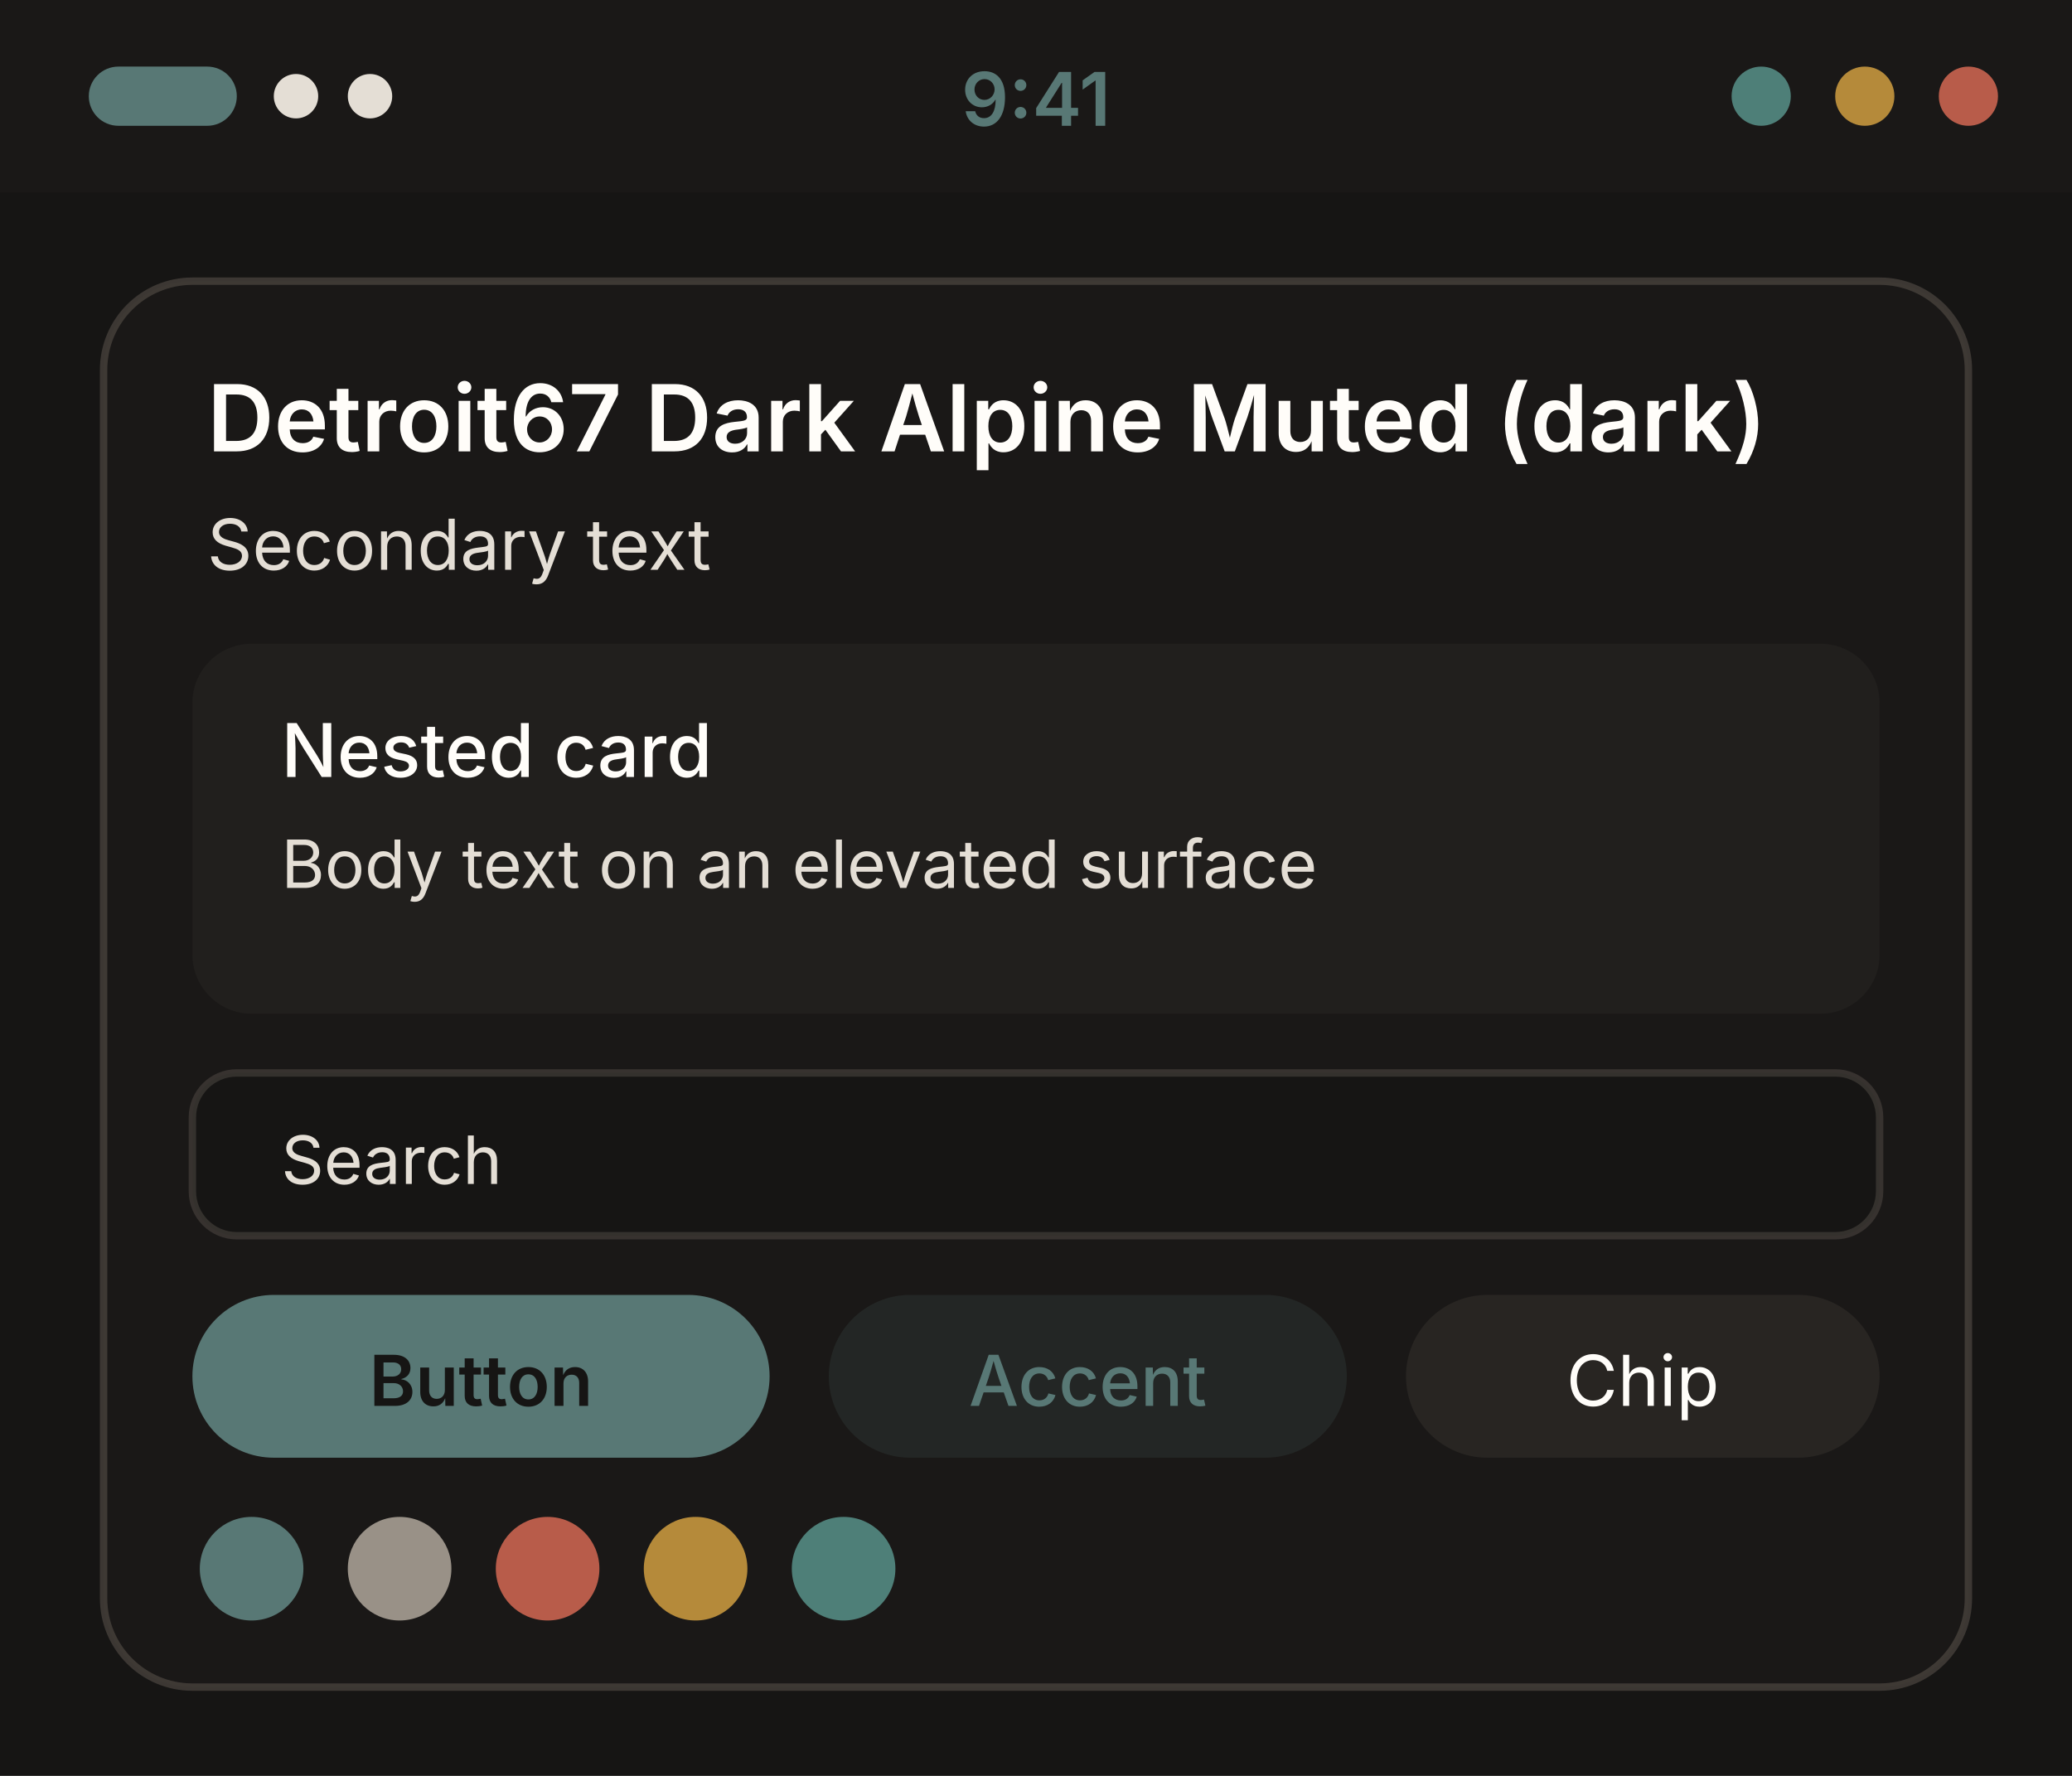
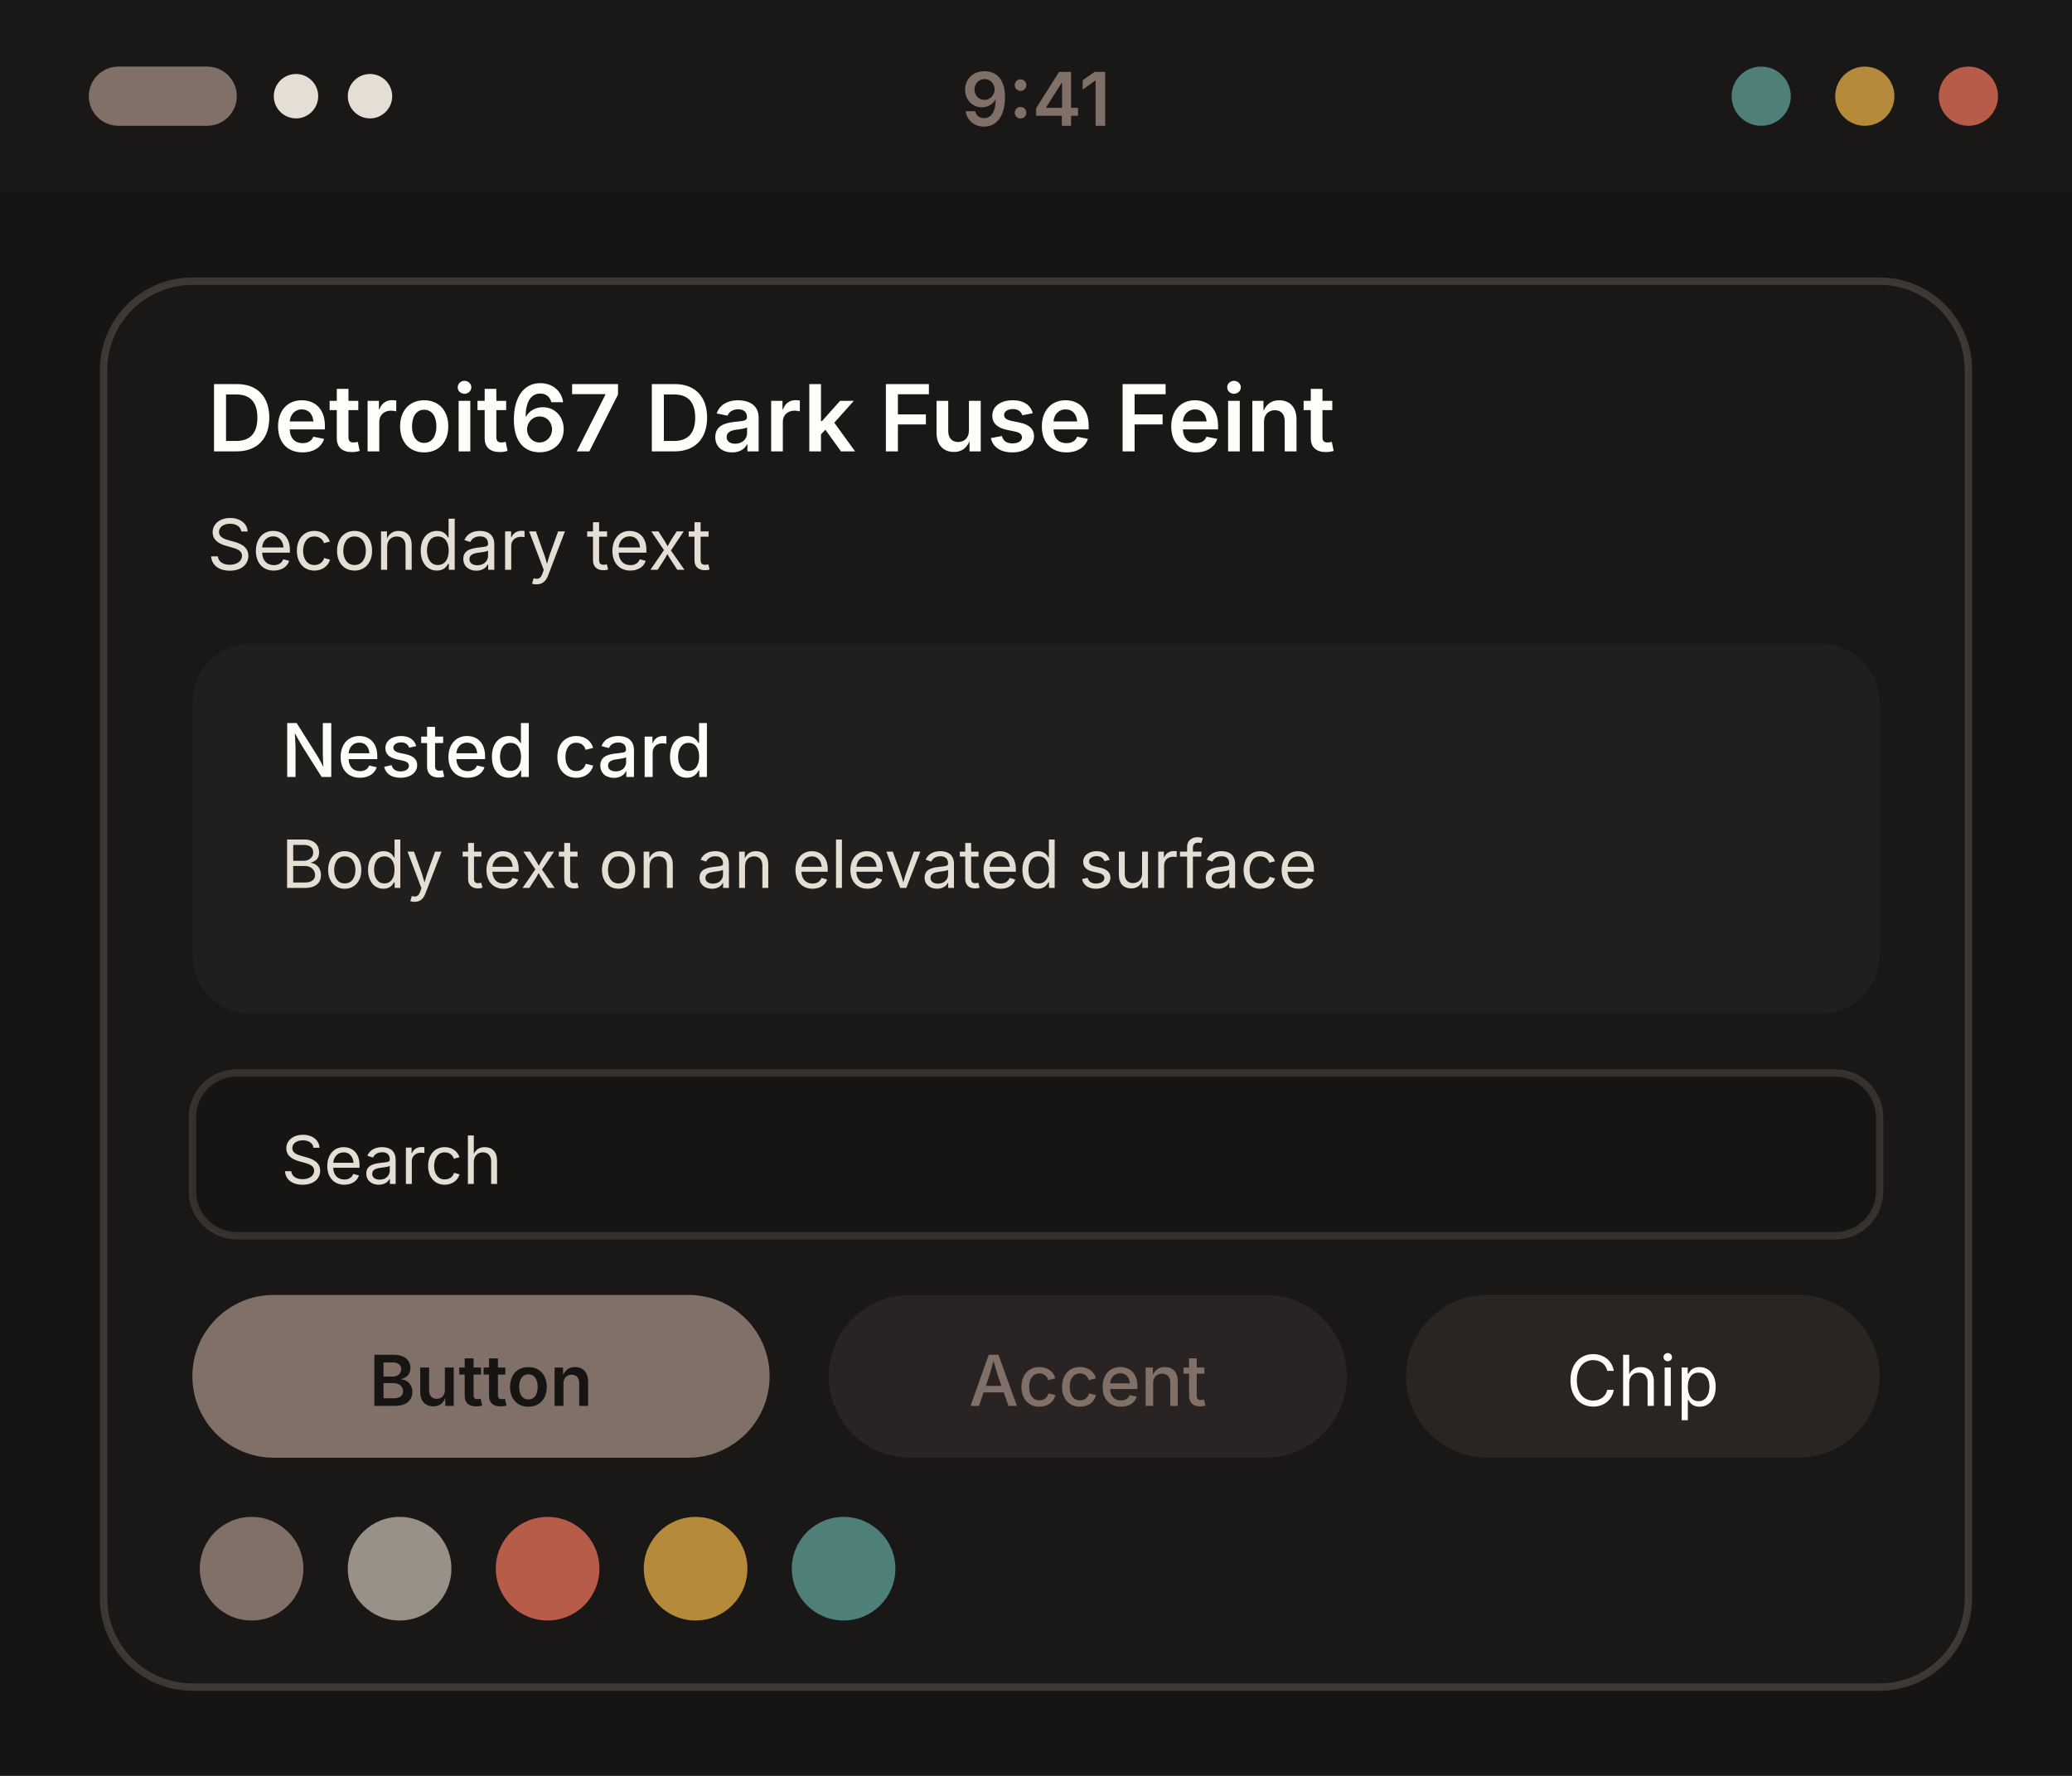
<svg xmlns="http://www.w3.org/2000/svg" width="280" height="240" viewBox="0 0 280 240">
  <g transform="translate(0, 0)">
    <rect width="280" height="240" fill="#161514" />
    <rect width="280" height="26" fill="#1A1817" />
-     <rect x="12" y="9" width="20" height="8" rx="4" fill="#587875" />
+     <rect x="12" y="9" width="20" height="8" rx="4" fill="#817068" />
    <circle cx="40" cy="13" r="3" fill="#E4DED5" />
    <circle cx="50" cy="13" r="3" fill="#E4DED5" />
-     <text x="140" y="17" font-family="system-ui, -apple-system, Segoe UI, sans-serif" font-size="10" font-weight="600" text-anchor="middle" fill="#587875">9:41</text>
+     <text x="140" y="17" font-family="system-ui, -apple-system, Segoe UI, sans-serif" font-size="10" font-weight="600" text-anchor="middle" fill="#817068">9:41</text>
    <circle cx="238" cy="13" r="4" fill="#4E7F78" />
    <circle cx="252" cy="13" r="4" fill="#B58A3A" />
    <circle cx="266" cy="13" r="4" fill="#B85C4A" />
    <rect x="14" y="38" width="252" height="190" rx="12" fill="#1A1817" stroke="#625B53" stroke-opacity="0.5" />
-     <text x="28" y="61" font-family="system-ui, -apple-system, Segoe UI, sans-serif" font-size="12.5" font-weight="600" fill="#FFFDF9">Detroit67 Dark Alpine Muted (dark)</text>
+     <text x="28" y="61" font-family="system-ui, -apple-system, Segoe UI, sans-serif" font-size="12.5" font-weight="600" fill="#FFFDF9">Detroit67 Dark Fuse Feint</text>
    <text x="28" y="77" font-family="system-ui, -apple-system, Segoe UI, sans-serif" font-size="9.5" fill="#E4DED5">Secondary text</text>
    <rect x="26" y="87" width="228" height="50" rx="8" fill="#211F1D" />
    <text x="38" y="105" font-family="system-ui, -apple-system, Segoe UI, sans-serif" font-size="10" font-weight="500" fill="#FFFDF9">Nested card</text>
    <text x="38" y="120" font-family="system-ui, -apple-system, Segoe UI, sans-serif" font-size="9" fill="#E4DED5">Body text on an elevated surface</text>
    <rect x="26" y="145" width="228" height="22" rx="6" fill="#161514" stroke="#625B53" stroke-opacity="0.4" />
    <text x="38" y="160" font-family="system-ui, -apple-system, Segoe UI, sans-serif" font-size="9" fill="#E4DED5">Search</text>
-     <rect x="26" y="175" width="78" height="22" rx="11" fill="#587875" />
+     <rect x="26" y="175" width="78" height="22" rx="11" fill="#817068" />
    <text x="65" y="190" font-family="system-ui, -apple-system, Segoe UI, sans-serif" font-size="9.5" font-weight="600" text-anchor="middle" fill="#161514">Button</text>
-     <rect x="112" y="175" width="70" height="22" rx="11" fill="#587875" fill-opacity="0.15" />
-     <text x="147" y="190" font-family="system-ui, -apple-system, Segoe UI, sans-serif" font-size="9.5" font-weight="500" text-anchor="middle" fill="#587875">Accent</text>
+     <rect x="112" y="175" width="70" height="22" rx="11" fill="#817068" fill-opacity="0.15" />
+     <text x="147" y="190" font-family="system-ui, -apple-system, Segoe UI, sans-serif" font-size="9.5" font-weight="500" text-anchor="middle" fill="#817068">Accent</text>
    <rect x="190" y="175" width="64" height="22" rx="11" fill="#282522" />
    <text x="222" y="190" font-family="system-ui, -apple-system, Segoe UI, sans-serif" font-size="9.5" text-anchor="middle" fill="#FFFDF9">Chip</text>
-     <circle cx="34" cy="212" r="7" fill="#587875" />
+     <circle cx="34" cy="212" r="7" fill="#817068" />
    <circle cx="54" cy="212" r="7" fill="#999187" />
    <circle cx="74" cy="212" r="7" fill="#B85C4A" />
    <circle cx="94" cy="212" r="7" fill="#B58A3A" />
    <circle cx="114" cy="212" r="7" fill="#4E7F78" />
  </g>
</svg>
